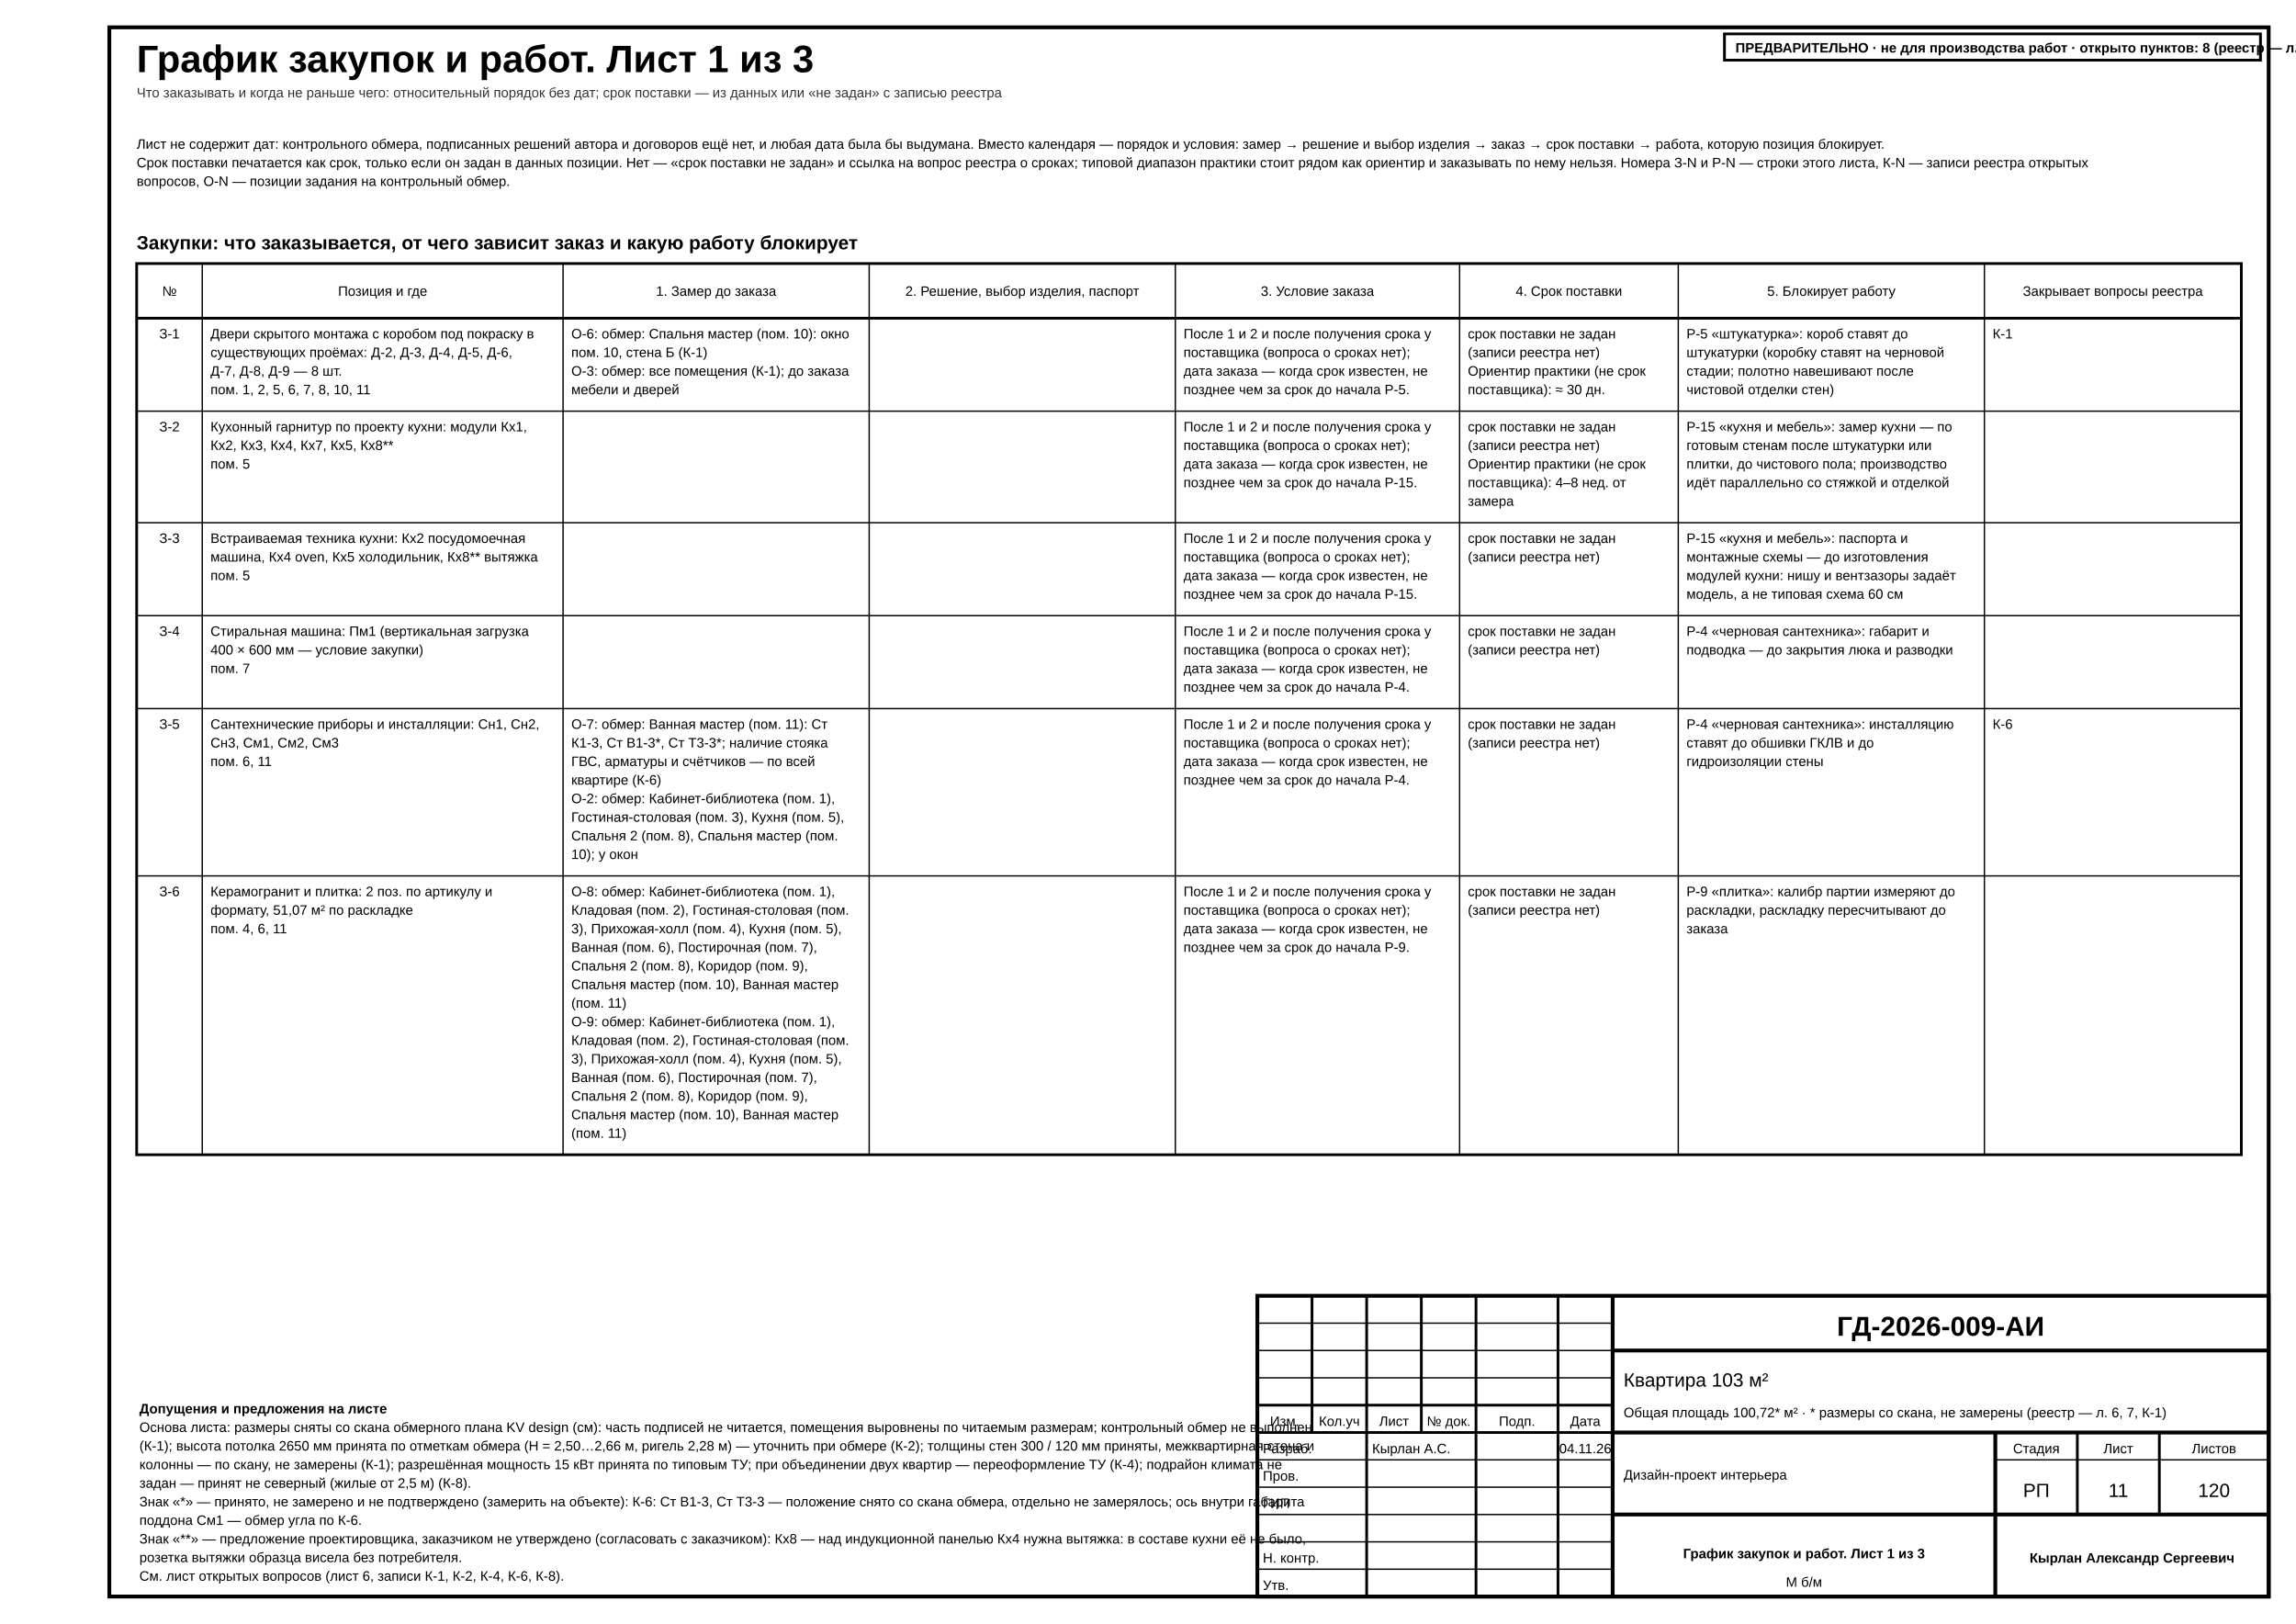
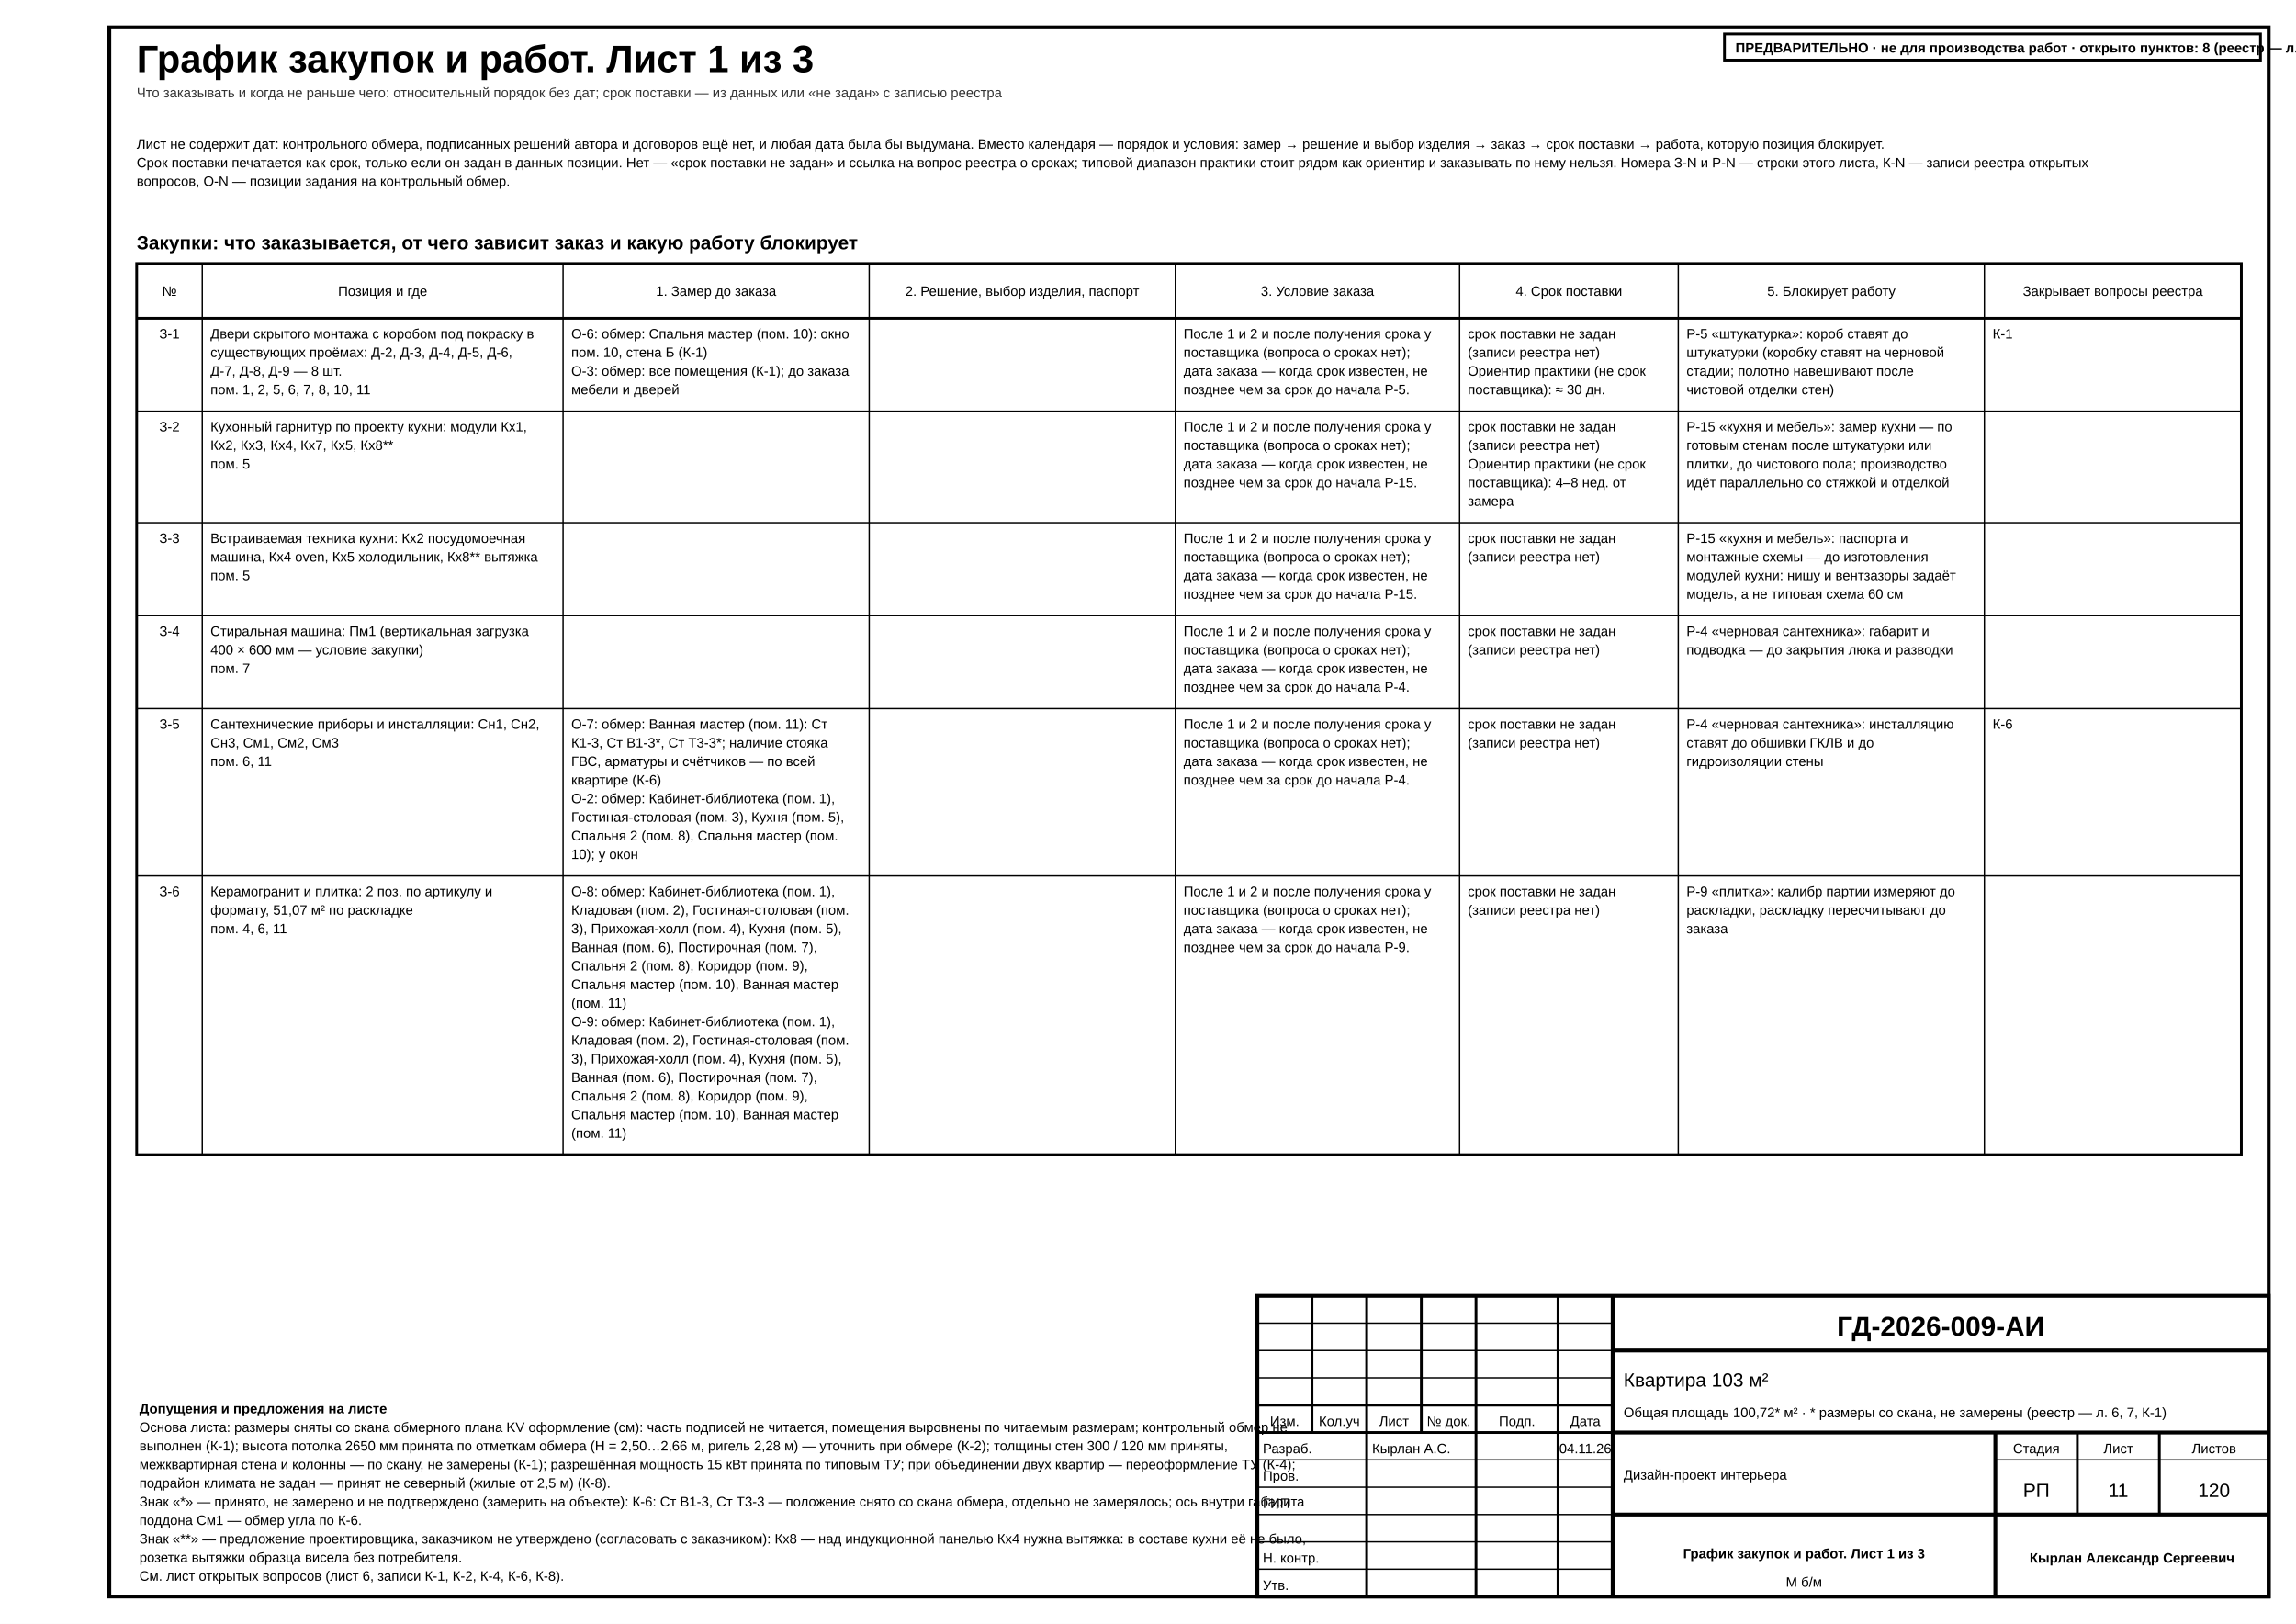
<svg xmlns="http://www.w3.org/2000/svg" width="420mm" height="297mm" viewBox="0 0 420 297" font-family="'GOST type A','ISOCPEUR','Arial Narrow',Arial,sans-serif" data-title="График закупок и работ. Лист 1 из 3" data-sheet="schedule" data-scale="б/м">
  <rect width="420" height="297" fill="#fff" />
  <rect x="20" y="5" width="395" height="287" fill="none" stroke="#000" stroke-width="0.7" />
  <g data-el="sheet-title">
    <text x="25" y="13.2" font-size="7" font-weight="700" fill="#000">График закупок и работ. Лист 1 из 3</text>
  </g>
  <text x="25" y="17.8" font-size="2.5" fill="#333">Что заказывать и когда не раньше чего: относительный порядок без дат; срок поставки — из данных или «не задан» с записью реестра</text>
  <g data-el="proc-schedule" data-plan="fixed" data-plan-declared="3">
    <text x="25" y="27.2" font-size="2.5" fill="#000">Лист не содержит дат: контрольного обмера, подписанных решений автора и договоров ещё нет, и любая дата была бы выдумана. Вместо календаря — порядок и условия: замер → решение и выбор изделия → заказ → срок поставки → работа, которую позиция блокирует.</text>
    <text x="25" y="30.6" font-size="2.5" fill="#000">Срок поставки печатается как срок, только если он задан в данных позиции. Нет — «срок поставки не задан» и ссылка на вопрос реестра о сроках; типовой диапазон практики стоит рядом как ориентир и заказывать по нему нельзя. Номера З-N и Р-N — строки этого листа, К-N — записи реестра открытых</text>
    <text x="25" y="34" font-size="2.5" fill="#000">вопросов, О-N — позиции задания на контрольный обмер.</text>
    <g data-el="proc-buy">
      <text x="25" y="45.6" font-size="3.5" font-weight="700" fill="#000">Закупки: что заказывается, от чего зависит заказ и какую работу блокирует</text>
      <rect x="25" y="48.2" width="385" height="163" fill="none" stroke="#000" stroke-width="0.5" />
      <line x1="25" y1="58.2" x2="410" y2="58.2" stroke="#000" stroke-width="0.5" />
      <text x="31" y="54.1" font-size="2.5" text-anchor="middle" fill="#000">№</text>
      <line x1="37" y1="48.2" x2="37" y2="211.2" stroke="#000" stroke-width="0.25" />
      <text x="70" y="54.1" font-size="2.5" text-anchor="middle" fill="#000">Позиция и где</text>
      <line x1="103" y1="48.2" x2="103" y2="211.2" stroke="#000" stroke-width="0.25" />
      <text x="131" y="54.1" font-size="2.5" text-anchor="middle" fill="#000">1. Замер до заказа</text>
      <line x1="159" y1="48.2" x2="159" y2="211.2" stroke="#000" stroke-width="0.25" />
      <text x="187" y="54.1" font-size="2.5" text-anchor="middle" fill="#000">2. Решение, выбор изделия, паспорт</text>
      <line x1="215" y1="48.2" x2="215" y2="211.2" stroke="#000" stroke-width="0.25" />
      <text x="241" y="54.1" font-size="2.5" text-anchor="middle" fill="#000">3. Условие заказа</text>
      <line x1="267" y1="48.2" x2="267" y2="211.2" stroke="#000" stroke-width="0.25" />
      <text x="287" y="54.1" font-size="2.5" text-anchor="middle" fill="#000">4. Срок поставки</text>
      <line x1="307" y1="48.2" x2="307" y2="211.2" stroke="#000" stroke-width="0.25" />
      <text x="335" y="54.1" font-size="2.5" text-anchor="middle" fill="#000">5. Блокирует работу</text>
      <line x1="363" y1="48.2" x2="363" y2="211.2" stroke="#000" stroke-width="0.25" />
      <text x="386.5" y="54.1" font-size="2.5" text-anchor="middle" fill="#000">Закрывает вопросы реестра</text>
      <g data-el="proc-row" data-id="З-1" data-kind="hidden-door" data-lead="" data-lead-src="none" data-need="Р-5" data-closes="К-1">
        <text x="31" y="61.9" font-size="2.5" text-anchor="middle" fill="#000">З-1</text>
        <text x="38.5" y="61.9" font-size="2.5" fill="#000">Двери скрытого монтажа с коробом под покраску в</text>
        <text x="38.5" y="65.3" font-size="2.5" fill="#000">существующих проёмах: Д-2, Д-3, Д-4, Д-5, Д-6,</text>
        <text x="38.5" y="68.7" font-size="2.5" fill="#000">Д-7, Д-8, Д-9 — 8 шт.</text>
        <text x="38.5" y="72.1" font-size="2.5" fill="#000">пом. 1, 2, 5, 6, 7, 8, 10, 11</text>
        <text x="104.5" y="61.9" font-size="2.5" fill="#000">О-6: обмер: Спальня мастер (пом. 10): окно</text>
        <text x="104.5" y="65.3" font-size="2.5" fill="#000">пом. 10, стена Б (К-1)</text>
        <text x="104.5" y="68.7" font-size="2.5" fill="#000">О-3: обмер: все помещения (К-1); до заказа</text>
        <text x="104.5" y="72.1" font-size="2.5" fill="#000">мебели и дверей</text>
        <text x="160.5" y="61.9" font-size="2.5" fill="#000" />
        <text x="216.5" y="61.9" font-size="2.5" fill="#000">После 1 и 2 и после получения срока у</text>
        <text x="216.5" y="65.3" font-size="2.5" fill="#000">поставщика (вопроса о сроках нет);</text>
        <text x="216.5" y="68.7" font-size="2.5" fill="#000">дата заказа — когда срок известен, не</text>
        <text x="216.5" y="72.1" font-size="2.5" fill="#000">позднее чем за срок до начала Р-5.</text>
        <text x="268.5" y="61.9" font-size="2.5" fill="#000">срок поставки не задан</text>
        <text x="268.5" y="65.3" font-size="2.5" fill="#000">(записи реестра нет)</text>
        <text x="268.5" y="68.7" font-size="2.5" fill="#000">Ориентир практики (не срок</text>
        <text x="268.5" y="72.1" font-size="2.5" fill="#000">поставщика): ≈ 30 дн.</text>
        <text x="308.5" y="61.9" font-size="2.5" fill="#000">Р-5 «штукатурка»: короб ставят до</text>
        <text x="308.5" y="65.3" font-size="2.5" fill="#000">штукатурки (коробку ставят на черновой</text>
        <text x="308.5" y="68.7" font-size="2.5" fill="#000">стадии; полотно навешивают после</text>
        <text x="308.5" y="72.1" font-size="2.5" fill="#000">чистовой отделки стен)</text>
        <text x="364.5" y="61.9" font-size="2.5" fill="#000">К-1</text>
      </g>
      <line x1="25" y1="75.2" x2="410" y2="75.2" stroke="#000" stroke-width="0.25" />
      <g data-el="proc-row" data-id="З-2" data-kind="kitchen" data-lead="" data-lead-src="none" data-need="Р-15" data-closes="">
        <text x="31" y="78.9" font-size="2.5" text-anchor="middle" fill="#000">З-2</text>
        <text x="38.5" y="78.9" font-size="2.5" fill="#000">Кухонный гарнитур по проекту кухни: модули Кх1,</text>
        <text x="38.5" y="82.3" font-size="2.5" fill="#000" textLength="26.16" lengthAdjust="spacingAndGlyphs">Кх2, Кх3, Кх4, Кх7, Кх5, Кх8**</text>
        <text x="38.5" y="85.7" font-size="2.5" fill="#000">пом. 5</text>
        <text x="104.5" y="78.9" font-size="2.5" fill="#000" />
        <text x="160.5" y="78.9" font-size="2.5" fill="#000" />
        <text x="216.5" y="78.9" font-size="2.5" fill="#000">После 1 и 2 и после получения срока у</text>
        <text x="216.5" y="82.3" font-size="2.5" fill="#000">поставщика (вопроса о сроках нет);</text>
        <text x="216.5" y="85.7" font-size="2.5" fill="#000">дата заказа — когда срок известен, не</text>
        <text x="216.5" y="89.1" font-size="2.5" fill="#000">позднее чем за срок до начала Р-15.</text>
        <text x="268.5" y="78.9" font-size="2.5" fill="#000">срок поставки не задан</text>
        <text x="268.5" y="82.3" font-size="2.5" fill="#000">(записи реестра нет)</text>
        <text x="268.5" y="85.7" font-size="2.5" fill="#000">Ориентир практики (не срок</text>
        <text x="268.5" y="89.1" font-size="2.5" fill="#000">поставщика): 4–8 нед. от</text>
        <text x="268.5" y="92.5" font-size="2.5" fill="#000">замера</text>
        <text x="308.5" y="78.9" font-size="2.5" fill="#000">Р-15 «кухня и мебель»: замер кухни — по</text>
        <text x="308.5" y="82.3" font-size="2.5" fill="#000">готовым стенам после штукатурки или</text>
        <text x="308.5" y="85.7" font-size="2.5" fill="#000">плитки, до чистового пола; производство</text>
        <text x="308.5" y="89.1" font-size="2.5" fill="#000">идёт параллельно со стяжкой и отделкой</text>
        <text x="364.5" y="78.9" font-size="2.5" fill="#000" />
      </g>
      <line x1="25" y1="95.6" x2="410" y2="95.6" stroke="#000" stroke-width="0.25" />
      <g data-el="proc-row" data-id="З-3" data-kind="appliance" data-lead="" data-lead-src="none" data-need="Р-15" data-closes="">
        <text x="31" y="99.3" font-size="2.5" text-anchor="middle" fill="#000">З-3</text>
        <text x="38.5" y="99.3" font-size="2.5" fill="#000">Встраиваемая техника кухни: Кх2 посудомоечная</text>
        <text x="38.5" y="102.7" font-size="2.5" fill="#000" textLength="47.98" lengthAdjust="spacingAndGlyphs">машина, Кх4 oven, Кх5 холодильник, Кх8** вытяжка</text>
        <text x="38.5" y="106.1" font-size="2.5" fill="#000">пом. 5</text>
        <text x="104.5" y="99.3" font-size="2.5" fill="#000" />
        <text x="160.5" y="99.3" font-size="2.5" fill="#000" />
        <text x="216.5" y="99.3" font-size="2.5" fill="#000">После 1 и 2 и после получения срока у</text>
        <text x="216.5" y="102.7" font-size="2.5" fill="#000">поставщика (вопроса о сроках нет);</text>
        <text x="216.5" y="106.1" font-size="2.5" fill="#000">дата заказа — когда срок известен, не</text>
        <text x="216.5" y="109.5" font-size="2.5" fill="#000">позднее чем за срок до начала Р-15.</text>
        <text x="268.5" y="99.3" font-size="2.5" fill="#000">срок поставки не задан</text>
        <text x="268.5" y="102.7" font-size="2.5" fill="#000">(записи реестра нет)</text>
        <text x="308.5" y="99.3" font-size="2.5" fill="#000">Р-15 «кухня и мебель»: паспорта и</text>
        <text x="308.5" y="102.7" font-size="2.5" fill="#000">монтажные схемы — до изготовления</text>
        <text x="308.5" y="106.1" font-size="2.5" fill="#000">модулей кухни: нишу и вентзазоры задаёт</text>
        <text x="308.5" y="109.5" font-size="2.5" fill="#000">модель, а не типовая схема 60 см</text>
        <text x="364.5" y="99.3" font-size="2.5" fill="#000" />
      </g>
      <line x1="25" y1="112.6" x2="410" y2="112.6" stroke="#000" stroke-width="0.25" />
      <g data-el="proc-row" data-id="З-4" data-kind="washer" data-lead="" data-lead-src="none" data-need="Р-4" data-closes="">
        <text x="31" y="116.3" font-size="2.5" text-anchor="middle" fill="#000">З-4</text>
        <text x="38.5" y="116.3" font-size="2.5" fill="#000">Стиральная машина: Пм1 (вертикальная загрузка</text>
        <text x="38.5" y="119.7" font-size="2.5" fill="#000">400 × 600 мм — условие закупки)</text>
        <text x="38.5" y="123.1" font-size="2.5" fill="#000">пом. 7</text>
        <text x="104.5" y="116.3" font-size="2.5" fill="#000" />
        <text x="160.5" y="116.3" font-size="2.5" fill="#000" />
        <text x="216.5" y="116.3" font-size="2.5" fill="#000">После 1 и 2 и после получения срока у</text>
        <text x="216.5" y="119.7" font-size="2.5" fill="#000">поставщика (вопроса о сроках нет);</text>
        <text x="216.5" y="123.1" font-size="2.5" fill="#000">дата заказа — когда срок известен, не</text>
        <text x="216.5" y="126.5" font-size="2.5" fill="#000">позднее чем за срок до начала Р-4.</text>
        <text x="268.5" y="116.3" font-size="2.5" fill="#000">срок поставки не задан</text>
        <text x="268.5" y="119.7" font-size="2.5" fill="#000">(записи реестра нет)</text>
        <text x="308.5" y="116.3" font-size="2.5" fill="#000">Р-4 «черновая сантехника»: габарит и</text>
        <text x="308.5" y="119.7" font-size="2.5" fill="#000">подводка — до закрытия люка и разводки</text>
        <text x="364.5" y="116.3" font-size="2.5" fill="#000" />
      </g>
      <line x1="25" y1="129.6" x2="410" y2="129.6" stroke="#000" stroke-width="0.25" />
      <g data-el="proc-row" data-id="З-5" data-kind="sanitary" data-lead="" data-lead-src="none" data-need="Р-4" data-closes="К-6">
        <text x="31" y="133.3" font-size="2.5" text-anchor="middle" fill="#000">З-5</text>
        <text x="38.5" y="133.3" font-size="2.5" fill="#000">Сантехнические приборы и инсталляции: Сн1, Сн2,</text>
        <text x="38.5" y="136.7" font-size="2.5" fill="#000">Сн3, См1, См2, См3</text>
        <text x="38.5" y="140.1" font-size="2.5" fill="#000">пом. 6, 11</text>
        <text x="104.5" y="133.3" font-size="2.5" fill="#000">О-7: обмер: Ванная мастер (пом. 11): Ст</text>
        <text x="104.5" y="136.7" font-size="2.5" fill="#000" textLength="37.26" lengthAdjust="spacingAndGlyphs">К1-3, Ст В1-3*, Ст Т3-3*; наличие стояка</text>
        <text x="104.5" y="140.1" font-size="2.5" fill="#000">ГВС, арматуры и счётчиков — по всей</text>
        <text x="104.5" y="143.5" font-size="2.5" fill="#000">квартире (К-6)</text>
        <text x="104.5" y="146.9" font-size="2.5" fill="#000">О-2: обмер: Кабинет-библиотека (пом. 1),</text>
        <text x="104.5" y="150.3" font-size="2.5" fill="#000">Гостиная-столовая (пом. 3), Кухня (пом. 5),</text>
        <text x="104.5" y="153.7" font-size="2.5" fill="#000">Спальня 2 (пом. 8), Спальня мастер (пом.</text>
        <text x="104.5" y="157.1" font-size="2.5" fill="#000">10); у окон</text>
        <text x="160.5" y="133.3" font-size="2.5" fill="#000" />
        <text x="216.5" y="133.3" font-size="2.5" fill="#000">После 1 и 2 и после получения срока у</text>
        <text x="216.5" y="136.7" font-size="2.5" fill="#000">поставщика (вопроса о сроках нет);</text>
        <text x="216.5" y="140.1" font-size="2.5" fill="#000">дата заказа — когда срок известен, не</text>
        <text x="216.5" y="143.5" font-size="2.5" fill="#000">позднее чем за срок до начала Р-4.</text>
        <text x="268.5" y="133.3" font-size="2.5" fill="#000">срок поставки не задан</text>
        <text x="268.5" y="136.7" font-size="2.5" fill="#000">(записи реестра нет)</text>
        <text x="308.5" y="133.3" font-size="2.5" fill="#000">Р-4 «черновая сантехника»: инсталляцию</text>
        <text x="308.5" y="136.7" font-size="2.5" fill="#000">ставят до обшивки ГКЛВ и до</text>
        <text x="308.5" y="140.1" font-size="2.5" fill="#000">гидроизоляции стены</text>
        <text x="364.5" y="133.3" font-size="2.5" fill="#000">К-6</text>
      </g>
      <line x1="25" y1="160.2" x2="410" y2="160.2" stroke="#000" stroke-width="0.25" />
      <g data-el="proc-row" data-id="З-6" data-kind="tile" data-lead="" data-lead-src="none" data-need="Р-9" data-closes="">
        <text x="31" y="163.9" font-size="2.5" text-anchor="middle" fill="#000">З-6</text>
        <text x="38.5" y="163.9" font-size="2.5" fill="#000">Керамогранит и плитка: 2 поз. по артикулу и</text>
        <text x="38.5" y="167.3" font-size="2.5" fill="#000">формату, 51,07 м² по раскладке</text>
        <text x="38.5" y="170.7" font-size="2.5" fill="#000">пом. 4, 6, 11</text>
        <text x="104.5" y="163.9" font-size="2.5" fill="#000">О-8: обмер: Кабинет-библиотека (пом. 1),</text>
        <text x="104.5" y="167.3" font-size="2.5" fill="#000">Кладовая (пом. 2), Гостиная-столовая (пом.</text>
        <text x="104.5" y="170.7" font-size="2.5" fill="#000">3), Прихожая-холл (пом. 4), Кухня (пом. 5),</text>
        <text x="104.5" y="174.1" font-size="2.5" fill="#000">Ванная (пом. 6), Постирочная (пом. 7),</text>
        <text x="104.5" y="177.5" font-size="2.5" fill="#000">Спальня 2 (пом. 8), Коридор (пом. 9),</text>
        <text x="104.5" y="180.9" font-size="2.5" fill="#000">Спальня мастер (пом. 10), Ванная мастер</text>
        <text x="104.5" y="184.3" font-size="2.5" fill="#000">(пом. 11)</text>
        <text x="104.5" y="187.7" font-size="2.5" fill="#000">О-9: обмер: Кабинет-библиотека (пом. 1),</text>
        <text x="104.5" y="191.1" font-size="2.5" fill="#000">Кладовая (пом. 2), Гостиная-столовая (пом.</text>
        <text x="104.5" y="194.5" font-size="2.5" fill="#000">3), Прихожая-холл (пом. 4), Кухня (пом. 5),</text>
        <text x="104.5" y="197.9" font-size="2.5" fill="#000">Ванная (пом. 6), Постирочная (пом. 7),</text>
        <text x="104.5" y="201.3" font-size="2.5" fill="#000">Спальня 2 (пом. 8), Коридор (пом. 9),</text>
        <text x="104.5" y="204.7" font-size="2.5" fill="#000">Спальня мастер (пом. 10), Ванная мастер</text>
        <text x="104.5" y="208.1" font-size="2.5" fill="#000">(пом. 11)</text>
        <text x="160.5" y="163.9" font-size="2.5" fill="#000" />
        <text x="216.5" y="163.9" font-size="2.5" fill="#000">После 1 и 2 и после получения срока у</text>
        <text x="216.5" y="167.3" font-size="2.5" fill="#000">поставщика (вопроса о сроках нет);</text>
        <text x="216.5" y="170.7" font-size="2.5" fill="#000">дата заказа — когда срок известен, не</text>
        <text x="216.5" y="174.1" font-size="2.5" fill="#000">позднее чем за срок до начала Р-9.</text>
        <text x="268.5" y="163.9" font-size="2.5" fill="#000">срок поставки не задан</text>
        <text x="268.5" y="167.3" font-size="2.5" fill="#000">(записи реестра нет)</text>
        <text x="308.5" y="163.9" font-size="2.5" fill="#000">Р-9 «плитка»: калибр партии измеряют до</text>
        <text x="308.5" y="167.3" font-size="2.5" fill="#000">раскладки, раскладку пересчитывают до</text>
        <text x="308.5" y="170.7" font-size="2.5" fill="#000">заказа</text>
        <text x="364.5" y="163.9" font-size="2.5" fill="#000" />
      </g>
    </g>
  </g>
  <g data-el="assumed-notes" data-flags="furniture:Кх8|riser:Ст В1-3|riser:Ст Т3-3" data-ids="К-1 К-2 К-4 К-6 К-8" data-level="0">
    <text x="25.5" y="258.5" font-size="2.5" font-weight="700" fill="#000">Допущения и предложения на листе</text>
-     <text x="25.5" y="261.9" font-size="2.5" fill="#000">Основа листа: размеры сняты со скана обмерного плана KV design (см): часть подписей не читается, помещения выровнены по читаемым размерам; контрольный обмер не выполнен</text>
-     <text x="25.5" y="265.3" font-size="2.5" fill="#000">(К-1); высота потолка 2650 мм принята по отметкам обмера (Н = 2,50…2,66 м, ригель 2,28 м) — уточнить при обмере (К-2); толщины стен 300 / 120 мм приняты, межквартирная стена и</text>
-     <text x="25.5" y="268.7" font-size="2.5" fill="#000">колонны — по скану, не замерены (К-1); разрешённая мощность 15 кВт принята по типовым ТУ; при объединении двух квартир — переоформление ТУ (К-4); подрайон климата не</text>
-     <text x="25.5" y="272.1" font-size="2.5" fill="#000">задан — принят не северный (жилые от 2,5 м) (К-8).</text>
+     <text x="25.5" y="261.9" font-size="2.5" fill="#000">Основа листа: размеры сняты со скана обмерного плана KV оформление (см): часть подписей не читается, помещения выровнены по читаемым размерам; контрольный обмер не</text>
+     <text x="25.5" y="265.3" font-size="2.5" fill="#000">выполнен (К-1); высота потолка 2650 мм принята по отметкам обмера (Н = 2,50…2,66 м, ригель 2,28 м) — уточнить при обмере (К-2); толщины стен 300 / 120 мм приняты,</text>
+     <text x="25.5" y="268.7" font-size="2.5" fill="#000">межквартирная стена и колонны — по скану, не замерены (К-1); разрешённая мощность 15 кВт принята по типовым ТУ; при объединении двух квартир — переоформление ТУ (К-4);</text>
+     <text x="25.5" y="272.1" font-size="2.5" fill="#000">подрайон климата не задан — принят не северный (жилые от 2,5 м) (К-8).</text>
    <text x="25.5" y="275.5" font-size="2.5" fill="#000">Знак «*» — принято, не замерено и не подтверждено (замерить на объекте): К-6: Ст В1-3, Ст Т3-3 — положение снято со скана обмера, отдельно не замерялось; ось внутри габарита</text>
    <text x="25.5" y="278.9" font-size="2.5" fill="#000">поддона См1 — обмер угла по К-6.</text>
    <text x="25.5" y="282.3" font-size="2.5" fill="#000">Знак «**» — предложение проектировщика, заказчиком не утверждено (согласовать с заказчиком): Кх8 — над индукционной панелью Кх4 нужна вытяжка: в составе кухни её не было,</text>
    <text x="25.5" y="285.7" font-size="2.5" fill="#000">розетка вытяжки образца висела без потребителя.</text>
    <text x="25.5" y="289.1" font-size="2.5" fill="#000">См. лист открытых вопросов (лист 6, записи К-1, К-2, К-4, К-6, К-8).</text>
  </g>
  <g data-el="stamp">
    <rect x="230" y="237" width="185" height="55" fill="none" stroke="#000" stroke-width="0.7" />
    <line x1="230" y1="242" x2="295" y2="242" stroke="#000" stroke-width="0.25" />
    <line x1="230" y1="247" x2="295" y2="247" stroke="#000" stroke-width="0.25" />
    <line x1="230" y1="252" x2="295" y2="252" stroke="#000" stroke-width="0.25" />
    <line x1="230" y1="257" x2="295" y2="257" stroke="#000" stroke-width="0.5" />
    <line x1="230" y1="262" x2="295" y2="262" stroke="#000" stroke-width="0.5" />
    <line x1="230" y1="267" x2="295" y2="267" stroke="#000" stroke-width="0.25" />
    <line x1="230" y1="272" x2="295" y2="272" stroke="#000" stroke-width="0.25" />
    <line x1="230" y1="277" x2="295" y2="277" stroke="#000" stroke-width="0.25" />
    <line x1="230" y1="282" x2="295" y2="282" stroke="#000" stroke-width="0.25" />
    <line x1="230" y1="287" x2="295" y2="287" stroke="#000" stroke-width="0.25" />
    <line x1="240" y1="237" x2="240" y2="262" stroke="#000" stroke-width="0.5" />
    <line x1="250" y1="237" x2="250" y2="262" stroke="#000" stroke-width="0.5" />
    <line x1="260" y1="237" x2="260" y2="262" stroke="#000" stroke-width="0.5" />
    <line x1="270" y1="237" x2="270" y2="262" stroke="#000" stroke-width="0.5" />
    <line x1="285" y1="237" x2="285" y2="262" stroke="#000" stroke-width="0.5" />
    <line x1="250" y1="262" x2="250" y2="292" stroke="#000" stroke-width="0.5" />
    <line x1="270" y1="262" x2="270" y2="292" stroke="#000" stroke-width="0.5" />
    <line x1="285" y1="262" x2="285" y2="292" stroke="#000" stroke-width="0.5" />
    <line x1="295" y1="237" x2="295" y2="292" stroke="#000" stroke-width="0.7" />
    <text x="235" y="260.8" font-size="2.5" text-anchor="middle" data-fit="9" fill="#000">Изм.</text>
    <text x="245" y="260.8" font-size="2.5" text-anchor="middle" data-fit="9" fill="#000">Кол.уч</text>
    <text x="255" y="260.8" font-size="2.5" text-anchor="middle" data-fit="9" fill="#000">Лист</text>
    <text x="265" y="260.8" font-size="2.5" text-anchor="middle" data-fit="9" fill="#000">№ док.</text>
    <text x="277.5" y="260.8" font-size="2.5" text-anchor="middle" data-fit="14" fill="#000">Подп.</text>
    <text x="290" y="260.8" font-size="2.5" text-anchor="middle" data-fit="9" fill="#000">Дата</text>
    <text x="231" y="265.8" font-size="2.5" data-fit="18" fill="#000">Разраб.</text>
    <text x="251" y="265.8" font-size="2.5" data-fit="18" fill="#000">Кырлан А.С.</text>
    <text x="290" y="265.8" font-size="2.5" text-anchor="middle" textLength="7.98" lengthAdjust="spacingAndGlyphs" data-fit="8.6" fill="#000">04.11.26</text>
    <text x="231" y="270.8" font-size="2.5" data-fit="18" fill="#000">Пров.</text>
    <text x="231" y="275.8" font-size="2.5" data-fit="18" fill="#000">ГИП</text>
    <text x="231" y="285.8" font-size="2.5" data-fit="18" fill="#000">Н. контр.</text>
    <text x="231" y="290.8" font-size="2.5" data-fit="18" fill="#000">Утв.</text>
    <text x="355" y="244.3" font-size="5" text-anchor="middle" font-weight="700" data-fit="116" fill="#000">ГД-2026-009-АИ</text>
    <line x1="295" y1="247" x2="415" y2="247" stroke="#000" stroke-width="0.7" />
    <text x="297" y="253.6" font-size="3.5" data-fit="116" fill="#000">Квартира 103 м²</text>
    <text x="297" y="259.2" font-size="2.5" data-fit="116" fill="#000">Общая площадь 100,72* м² · * размеры со скана, не замерены (реестр — л. 6, 7, К-1)</text>
    <line x1="295" y1="262" x2="415" y2="262" stroke="#000" stroke-width="0.7" />
    <text x="297" y="270.6" font-size="2.5" data-fit="66" fill="#000">Дизайн-проект интерьера</text>
    <line x1="365" y1="262" x2="365" y2="292" stroke="#000" stroke-width="0.7" />
    <line x1="365" y1="267" x2="415" y2="267" stroke="#000" stroke-width="0.25" />
    <line x1="380" y1="262" x2="380" y2="277" stroke="#000" stroke-width="0.5" />
    <line x1="395" y1="262" x2="395" y2="277" stroke="#000" stroke-width="0.5" />
    <text x="372.5" y="265.8" font-size="2.5" text-anchor="middle" data-fit="14" fill="#000">Стадия</text>
    <text x="387.5" y="265.8" font-size="2.5" text-anchor="middle" fill="#000">Лист</text>
    <text x="405" y="265.8" font-size="2.5" text-anchor="middle" fill="#000">Листов</text>
    <text x="372.5" y="273.8" font-size="3.5" text-anchor="middle" fill="#000">РП</text>
    <text x="387.5" y="273.8" font-size="3.5" text-anchor="middle" fill="#000">11</text>
    <text x="405" y="273.8" font-size="3.5" text-anchor="middle" fill="#000">120</text>
    <line x1="295" y1="277" x2="415" y2="277" stroke="#000" stroke-width="0.7" />
    <text x="330" y="285" font-size="2.5" text-anchor="middle" font-weight="700" data-fit="66" fill="#000">График закупок и работ. Лист 1 из 3</text>
    <text x="330" y="290.2" font-size="2.5" text-anchor="middle" fill="#000">М б/м</text>
    <text x="390" y="285.8" font-size="2.5" text-anchor="middle" font-weight="700" data-fit="47" fill="#000">Кырлан Александр Сергеевич</text>
  </g>
  <g data-el="release-mark" data-release="preliminary" data-open="8" data-positions="41" data-basis="5">
    <rect x="315.45" y="6.2" width="98.05" height="4.8" fill="#fff" stroke="#000" stroke-width="0.5" />
    <text x="317.45" y="9.6" font-size="2.5" font-weight="700" fill="#000">ПРЕДВАРИТЕЛЬНО · не для производства работ · открыто пунктов: 8 (реестр — л. 6, 7)</text>
  </g>
</svg>
